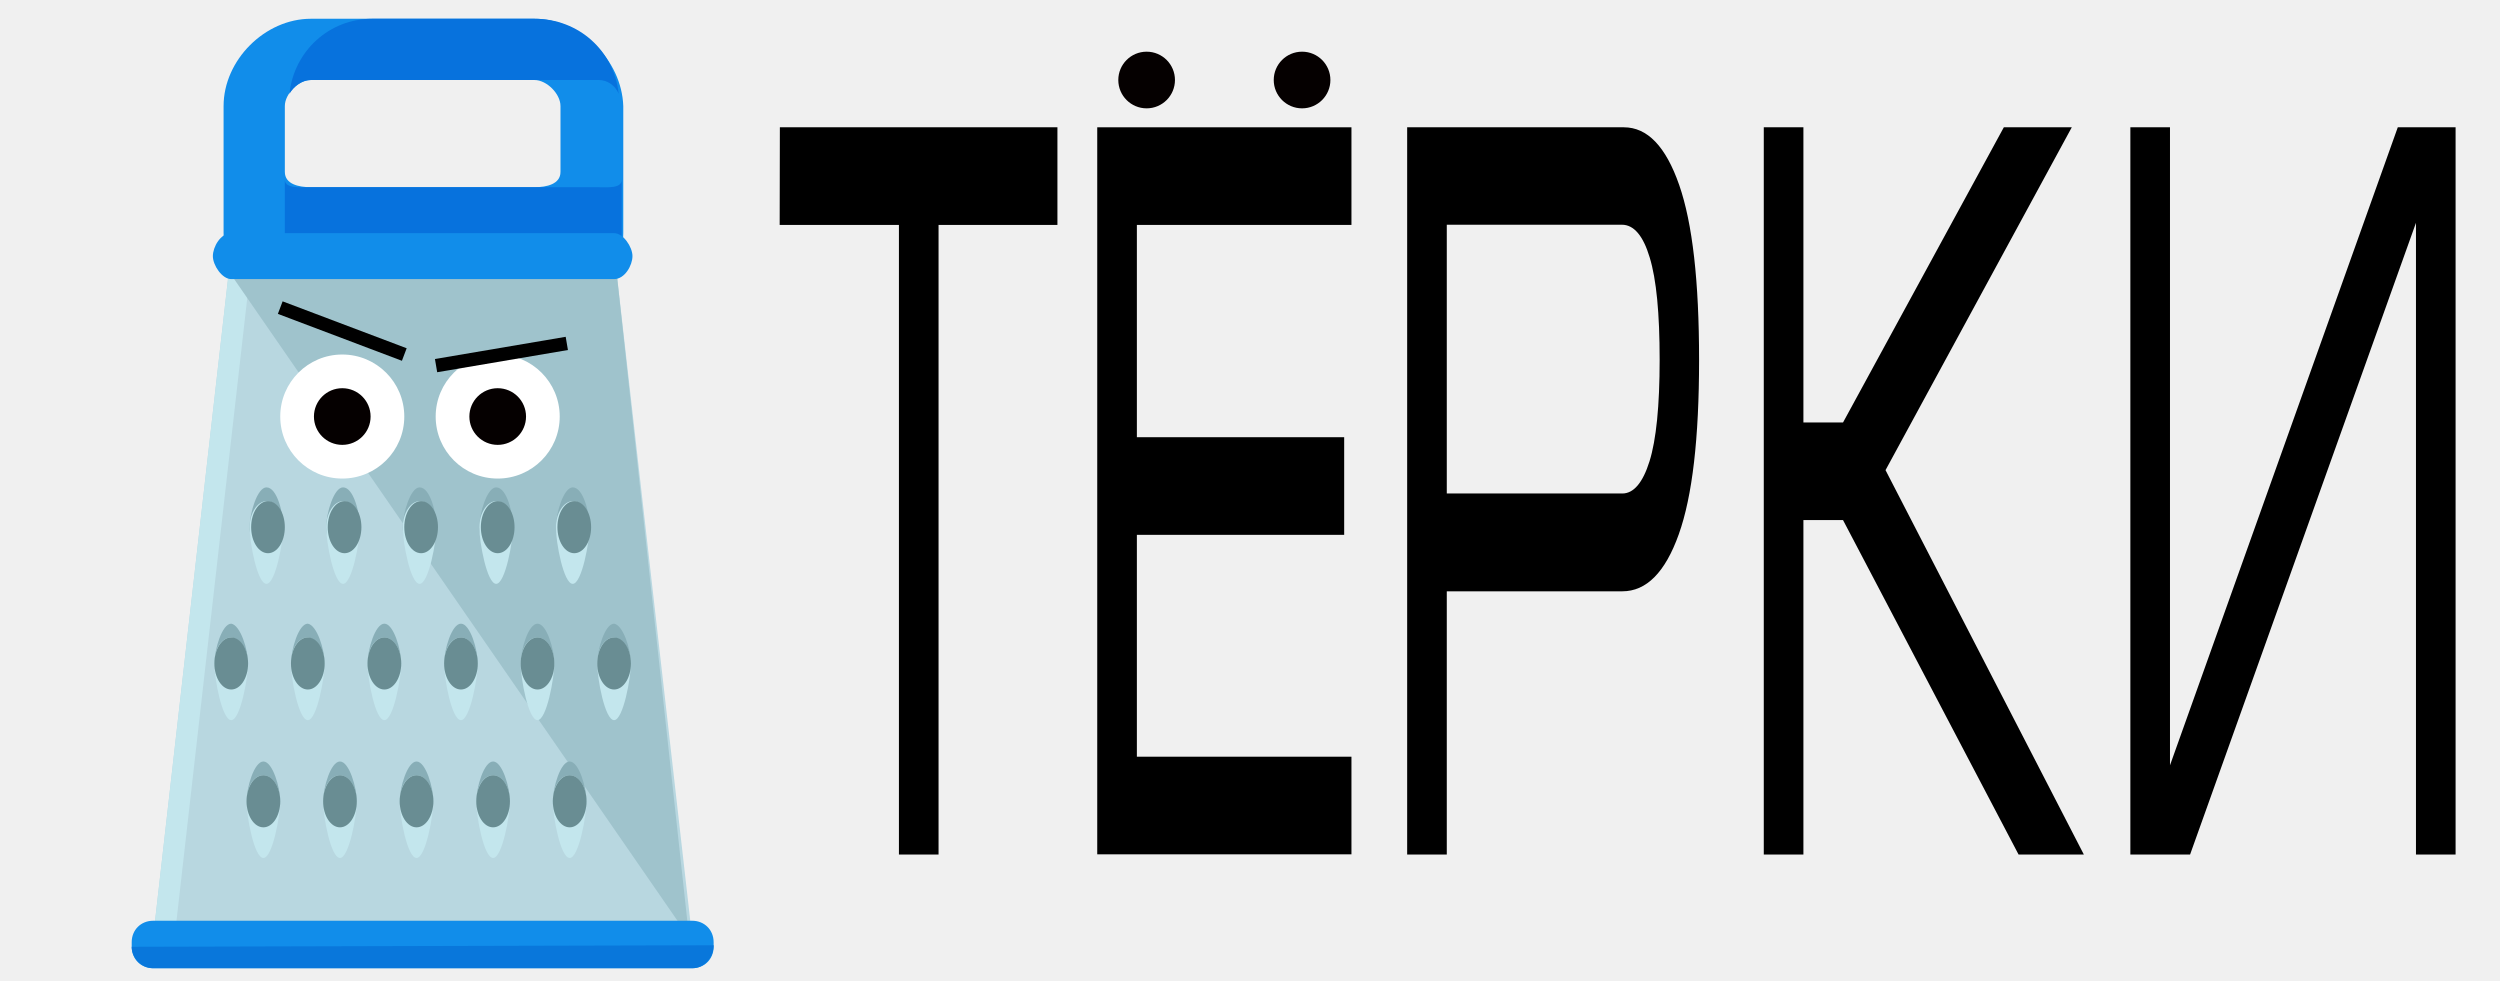
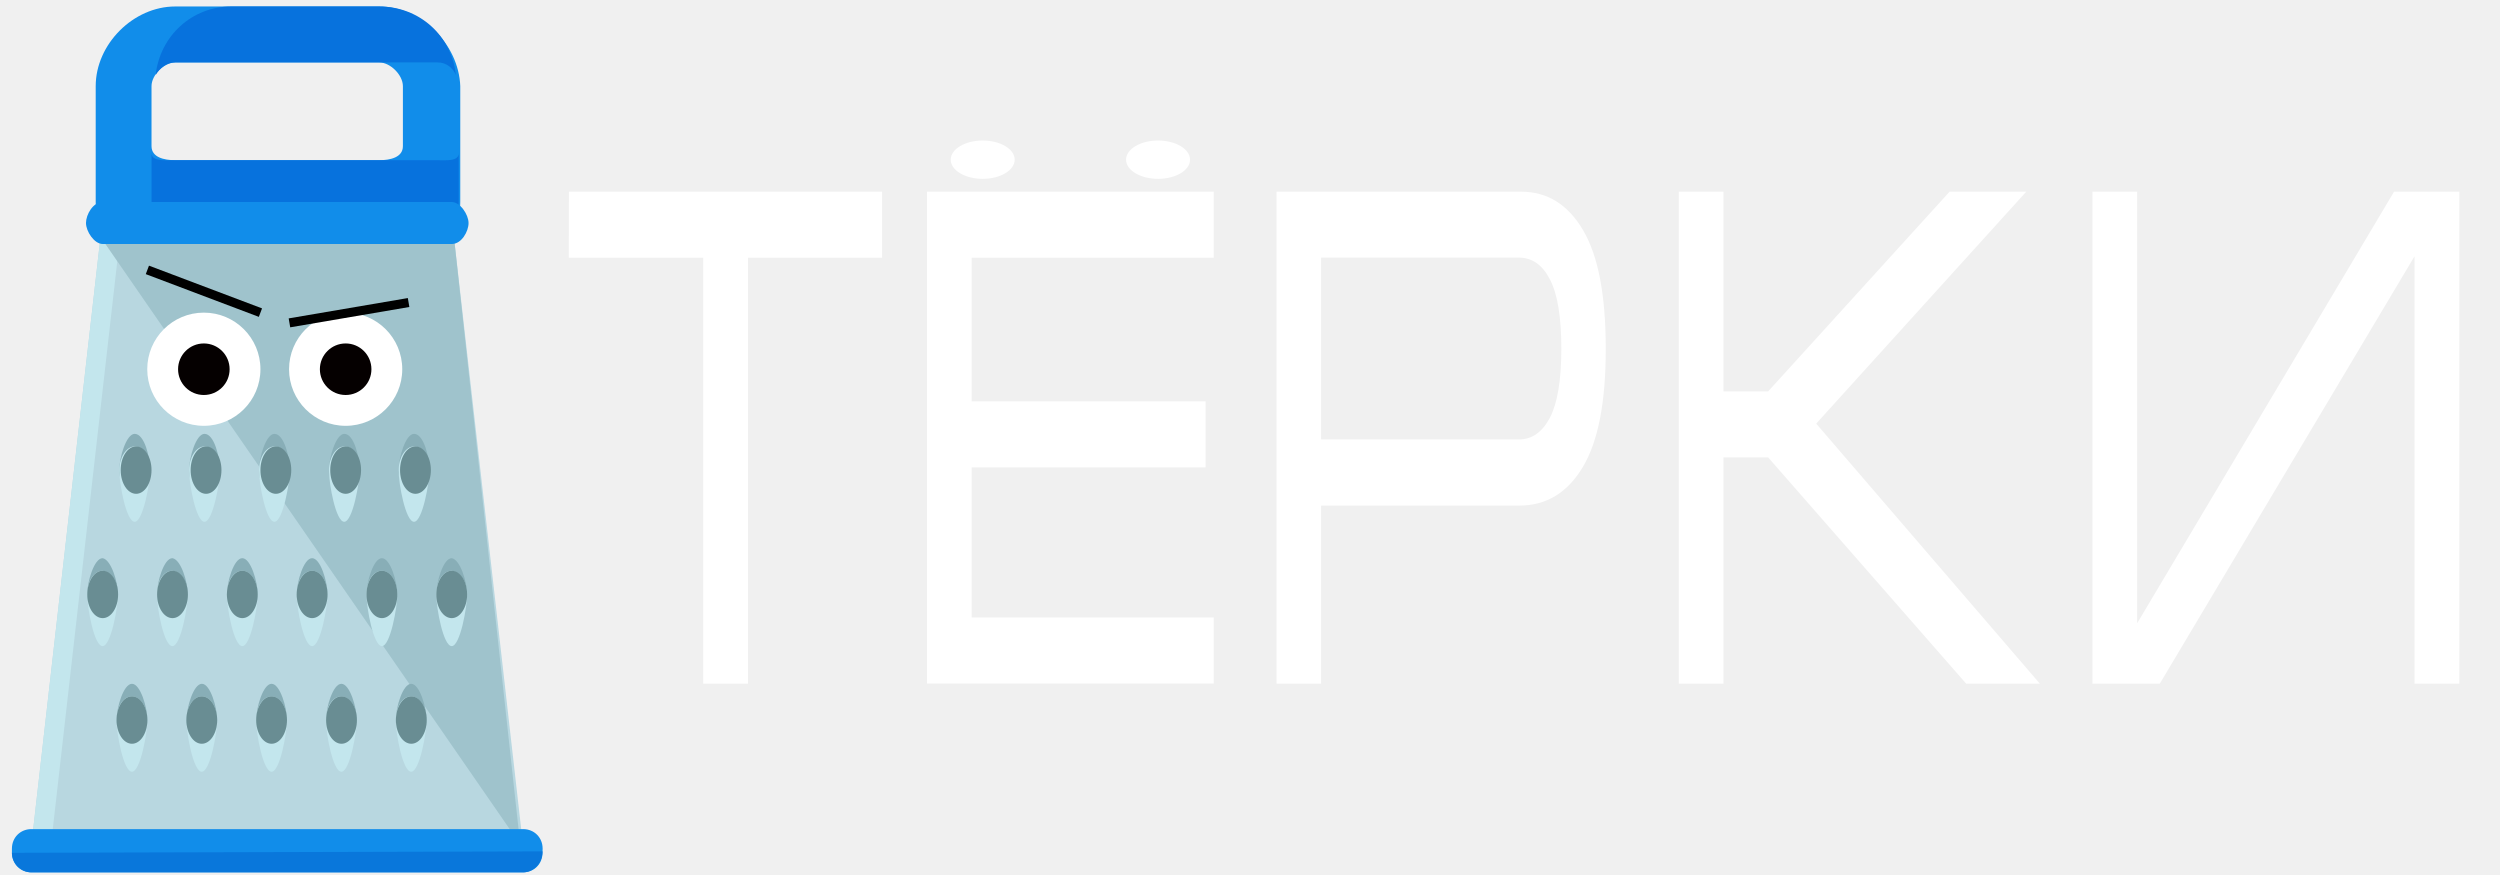
- <svg xmlns="http://www.w3.org/2000/svg" version="1.1" id="Layer_1" x="0px" y="0px" viewBox="0 0 1306 512" style="enable-background:new 0 0 1306 512;" xml:space="preserve">
+ <svg xmlns="http://www.w3.org/2000/svg" version="1.1" id="Layer_1" x="0px" y="0px" viewBox="0 0 1930.4 675" style="enable-background:new 0 0 1930.4 675;" xml:space="preserve">
  <style type="text/css">
	.st0{fill:#B8D7E0;}
	.st1{fill:#C3E6ED;}
	.st2{fill:#9FC3CC;}
	.st3{fill:#118DEA;}
	.st4{fill:#0977DB;}
	.st5{fill:#0772DD;}
	.st6{fill:#88AEB7;}
	.st7{fill:#698D93;}
	.st8{fill:#FFFFFF;}
	.st9{fill:#050000;}
	.st10{fill:none;stroke:#000000;stroke-width:7;stroke-miterlimit:10;}
</style>
  <g>
-     <polygon class="st0" points="361.6,489.8 80,489.8 120,137.8 321.6,137.8  " />
-     <polygon class="st1" points="120,137.8 80,489.8 91.2,489.8 131.2,137.8  " />
-     <polyline class="st2" points="116.8,137.8 321.6,137.8 360,489.8  " />
-     <path class="st3" d="M372.8,494.6c0,6.4-4.8,11.2-11.2,11.2H80c-6.4,0-11.2-4.8-11.2-11.2v-2.4c0-6.4,4.8-11.2,11.2-11.2h281.6   c6.4,0,11.2,4.8,11.2,11.2L372.8,494.6L372.8,494.6z" />
-     <path class="st4" d="M372.8,493.8L372.8,493.8c0,6.4-4.8,12-11.2,12H80c-6.4,0-11.2-5.6-11.2-11.2l0,0" />
-     <path class="st3" d="M279.2,41.8c6.4,0,13.6,7.2,13.6,13.6v34.4c0,6.4-7.2,8-13.6,8H162.4c-6.4,0-13.6-1.6-13.6-8V55.4   c0-6.4,7.2-13.6,13.6-13.6h114.4 M279.2,9.8H162.4c-24,0-45.6,21.6-45.6,45.6v66.4c0,24,21.6,8,45.6,8H280c24,0,45.6,16,45.6-8   V55.4C324.8,31.4,303.2,9.8,279.2,9.8L279.2,9.8z" />
+     <polygon class="st0" points="403.8,652 24.3,652 78.2,177.6 349.9,177.6  " />
+     <polygon class="st1" points="78.2,177.6 24.3,652 39.4,652 93.3,177.6  " />
+     <polyline class="st2" points="73.9,177.6 349.9,177.6 401.7,652  " />
+     <path class="st3" d="M418.9,658.5c0,8.6-6.5,15.1-15.1,15.1H24.3c-8.6,0-15.1-6.5-15.1-15.1v-3.2c0-8.6,6.5-15.1,15.1-15.1h379.6   c8.6,0,15.1,6.5,15.1,15.1L418.9,658.5L418.9,658.5z" />
+     <path class="st4" d="M418.9,657.4L418.9,657.4c0,8.6-6.5,16.2-15.1,16.2H24.3c-8.6,0-15.1-7.5-15.1-15.1l0,0" />
+     <path class="st3" d="M292.8,48.2c8.6,0,18.3,9.7,18.3,18.3v46.4c0,8.6-9.7,10.8-18.3,10.8H135.3c-8.6,0-18.3-2.2-18.3-10.8V66.5   c0-8.6,9.7-18.3,18.3-18.3h154.2 M292.8,5H135.3C103,5,73.9,34.1,73.9,66.5V156c0,32.3,29.1,10.8,61.5,10.8h158.5   c32.3,0,61.5,21.6,61.5-10.8V66.5C354.2,34.1,325.1,5,292.8,5L292.8,5z" />
    <g>
-       <path class="st5" d="M151.2,49c2.4-4,6.4-7.2,11.2-7.2h32.8H280h32.8c4.8,0,8.8,3.2,10.4,7.2c-2.4-22.4-20.8-39.2-44-39.2h-84.8    C172,9.8,153.6,26.6,151.2,49z" />
-       <path class="st5" d="M320.8,132.2c1.6-2.4,4-4,4-10.4v-28c0,4.8-7.2,4-12.8,4h-32.8h-84.8h-32.8c-4.8,0-12.8,0.8-12.8-4v28    c0,5.6,2.4,8,4.8,10.4c2.4,0,6.4-2.4,8.8-2.4h32.8H280h32.8C314.4,129.8,318.4,131.4,320.8,132.2z" />
+       <path class="st5" d="M120.2,57.9c3.2-5.4,8.6-9.7,15.1-9.7h44.2h114.3h44.2c6.5,0,11.9,4.3,14,9.7C348.8,27.7,324,5,292.8,5H178.5    C148.3,5,123.5,27.7,120.2,57.9z" />
+       <path class="st5" d="M348.8,170c2.2-3.2,5.4-5.4,5.4-14v-37.7c0,6.5-9.7,5.4-17.3,5.4h-44.2H178.5h-44.2c-6.5,0-17.3,1.1-17.3-5.4    V156c0,7.5,3.2,10.8,6.5,14c3.2,0,8.6-3.2,11.9-3.2h44.2h114.3h44.2C340.2,166.8,345.6,168.9,348.8,170z" />
    </g>
-     <path class="st3" d="M330.4,133.8c0,4.8-4,12-9.6,12h-200c-4.8,0-9.6-7.2-9.6-12l0,0c0-4.8,4-12,9.6-12h200   C325.6,121.8,330.4,129,330.4,133.8L330.4,133.8z" />
-     <path class="st6" d="M148,275.4c0,7.2-4,13.6-8.8,13.6s-8.8-6.4-8.8-13.6s4-20.8,8.8-20.8C144.8,254.6,148,268.2,148,275.4z" />
-     <path class="st1" d="M148,275.4c0,7.2-4,29.6-8.8,29.6s-8.8-21.6-8.8-29.6c0-7.2,4-13.6,8.8-13.6C144.8,261.8,148,268.2,148,275.4z   " />
-     <ellipse class="st7" cx="140" cy="275.4" rx="8.8" ry="13.6" />
-     <path class="st6" d="M188,275.4c0,7.2-4,13.6-8.8,13.6s-8.8-6.4-8.8-13.6s4-20.8,8.8-20.8C184.8,254.6,188,268.2,188,275.4z" />
-     <path class="st1" d="M188,275.4c0,7.2-4,29.6-8.8,29.6s-8.8-21.6-8.8-29.6c0-7.2,4-13.6,8.8-13.6C184.8,261.8,188,268.2,188,275.4z   " />
-     <ellipse class="st7" cx="180" cy="275.4" rx="8.8" ry="13.6" />
-     <path class="st6" d="M228,275.4c0,7.2-4,13.6-8.8,13.6s-8.8-6.4-8.8-13.6s4-20.8,8.8-20.8C224.8,254.6,228,268.2,228,275.4z" />
-     <path class="st1" d="M228,275.4c0,7.2-4,29.6-8.8,29.6s-8.8-21.6-8.8-29.6c0-7.2,4-13.6,8.8-13.6C224.8,261.8,228,268.2,228,275.4z   " />
-     <ellipse class="st7" cx="220" cy="275.4" rx="8.8" ry="13.6" />
-     <path class="st6" d="M268,275.4c0,7.2-4,13.6-8.8,13.6c-4.8,0-8.8-6.4-8.8-13.6s4-20.8,8.8-20.8C264.8,254.6,268,268.2,268,275.4z" />
-     <path class="st1" d="M268,275.4c0,7.2-4,29.6-8.8,29.6c-4.8,0-8.8-21.6-8.8-29.6c0-7.2,4-13.6,8.8-13.6   C264.8,261.8,268,268.2,268,275.4z" />
-     <ellipse class="st7" cx="260" cy="275.4" rx="8.8" ry="13.6" />
-     <path class="st6" d="M308,275.4c0,7.2-4,13.6-8.8,13.6s-8.8-6.4-8.8-13.6s4-20.8,8.8-20.8C304.8,254.6,308,268.2,308,275.4z" />
-     <path class="st1" d="M308,275.4c0,7.2-4,29.6-8.8,29.6s-8.8-21.6-8.8-29.6c0-7.2,4-13.6,8.8-13.6C304.8,261.8,308,268.2,308,275.4z   " />
-     <ellipse class="st7" cx="300" cy="275.4" rx="8.8" ry="13.6" />
-     <path class="st6" d="M129.6,346.6c0,7.2-4,13.6-8.8,13.6s-8.8-6.4-8.8-13.6s4-20.8,8.8-20.8C125.6,326.6,129.6,339.4,129.6,346.6z" />
-     <path class="st1" d="M129.6,346.6c0,7.2-4,29.6-8.8,29.6s-8.8-21.6-8.8-29.6s4-13.6,8.8-13.6C125.6,333.8,129.6,339.4,129.6,346.6z   " />
-     <ellipse class="st7" cx="120.8" cy="346.6" rx="8.8" ry="13.6" />
-     <path class="st6" d="M169.6,346.6c0,7.2-4,13.6-8.8,13.6s-8.8-6.4-8.8-13.6s4-20.8,8.8-20.8C165.6,326.6,169.6,339.4,169.6,346.6z" />
-     <path class="st1" d="M169.6,346.6c0,7.2-4,29.6-8.8,29.6s-8.8-21.6-8.8-29.6s4-13.6,8.8-13.6C165.6,333.8,169.6,339.4,169.6,346.6z   " />
-     <ellipse class="st7" cx="160.8" cy="346.6" rx="8.8" ry="13.6" />
-     <path class="st6" d="M209.6,346.6c0,7.2-4,13.6-8.8,13.6s-8.8-6.4-8.8-13.6s4-20.8,8.8-20.8S209.6,339.4,209.6,346.6z" />
-     <path class="st1" d="M209.6,346.6c0,7.2-4,29.6-8.8,29.6s-8.8-21.6-8.8-29.6s4-13.6,8.8-13.6S209.6,339.4,209.6,346.6z" />
-     <ellipse class="st7" cx="200.8" cy="346.6" rx="8.8" ry="13.6" />
-     <path class="st6" d="M249.6,346.6c0,7.2-4,13.6-8.8,13.6s-8.8-6.4-8.8-13.6s4-20.8,8.8-20.8S249.6,339.4,249.6,346.6z" />
-     <path class="st1" d="M249.6,346.6c0,7.2-4,29.6-8.8,29.6s-8.8-21.6-8.8-29.6s4-13.6,8.8-13.6S249.6,339.4,249.6,346.6z" />
-     <ellipse class="st7" cx="240.8" cy="346.6" rx="8.8" ry="13.6" />
-     <path class="st6" d="M289.6,346.6c0,7.2-4,13.6-8.8,13.6s-8.8-6.4-8.8-13.6s4-20.8,8.8-20.8S289.6,339.4,289.6,346.6z" />
-     <path class="st1" d="M289.6,346.6c0,7.2-4,29.6-8.8,29.6s-8.8-21.6-8.8-29.6s4-13.6,8.8-13.6S289.6,339.4,289.6,346.6z" />
-     <ellipse class="st7" cx="280.8" cy="346.6" rx="8.8" ry="13.6" />
-     <path class="st6" d="M329.6,346.6c0,7.2-4,13.6-8.8,13.6s-8.8-6.4-8.8-13.6s4-20.8,8.8-20.8C325.6,326.6,329.6,339.4,329.6,346.6z" />
-     <path class="st1" d="M329.6,346.6c0,7.2-4,29.6-8.8,29.6s-8.8-21.6-8.8-29.6s4-13.6,8.8-13.6C325.6,333.8,329.6,339.4,329.6,346.6z   " />
-     <ellipse class="st7" cx="320.8" cy="346.6" rx="8.8" ry="13.6" />
-     <path class="st6" d="M146.4,418.6c0,7.2-4,13.6-8.8,13.6s-8.8-6.4-8.8-13.6s4-20.8,8.8-20.8S146.4,411.4,146.4,418.6z" />
-     <path class="st1" d="M146.4,418.6c0,7.2-4,29.6-8.8,29.6s-8.8-21.6-8.8-29.6s4-13.6,8.8-13.6S146.4,411.4,146.4,418.6z" />
-     <ellipse class="st7" cx="137.6" cy="418.6" rx="8.8" ry="13.6" />
-     <path class="st6" d="M186.4,418.6c0,7.2-4,13.6-8.8,13.6s-8.8-6.4-8.8-13.6s4-20.8,8.8-20.8S186.4,411.4,186.4,418.6z" />
-     <path class="st1" d="M186.4,418.6c0,7.2-4,29.6-8.8,29.6s-8.8-21.6-8.8-29.6s4-13.6,8.8-13.6S186.4,411.4,186.4,418.6z" />
-     <ellipse class="st7" cx="177.6" cy="418.6" rx="8.8" ry="13.6" />
-     <path class="st6" d="M226.4,418.6c0,7.2-4,13.6-8.8,13.6s-8.8-6.4-8.8-13.6s4-20.8,8.8-20.8S226.4,411.4,226.4,418.6z" />
-     <path class="st1" d="M226.4,418.6c0,7.2-4,29.6-8.8,29.6s-8.8-21.6-8.8-29.6s4-13.6,8.8-13.6S226.4,411.4,226.4,418.6z" />
-     <ellipse class="st7" cx="217.6" cy="418.6" rx="8.8" ry="13.6" />
-     <path class="st6" d="M266.4,418.6c0,7.2-4,13.6-8.8,13.6c-4.8,0-8.8-6.4-8.8-13.6s4-20.8,8.8-20.8   C262.4,397.8,266.4,411.4,266.4,418.6z" />
-     <path class="st1" d="M266.4,418.6c0,7.2-4,29.6-8.8,29.6c-4.8,0-8.8-21.6-8.8-29.6s4-13.6,8.8-13.6   C262.4,405,266.4,411.4,266.4,418.6z" />
-     <ellipse class="st7" cx="257.6" cy="418.6" rx="8.8" ry="13.6" />
-     <path class="st6" d="M306.4,418.6c0,7.2-4,13.6-8.8,13.6s-8.8-6.4-8.8-13.6s4-20.8,8.8-20.8S306.4,411.4,306.4,418.6z" />
-     <path class="st1" d="M306.4,418.6c0,7.2-4,29.6-8.8,29.6s-8.8-21.6-8.8-29.6s4-13.6,8.8-13.6S306.4,411.4,306.4,418.6z" />
-     <ellipse class="st7" cx="297.6" cy="418.6" rx="8.8" ry="13.6" />
-     <circle class="st8" cx="178.8" cy="217.6" r="32.4" />
-     <circle class="st9" cx="178.8" cy="217.6" r="14.8" />
-     <circle class="st8" cx="260" cy="217.6" r="32.4" />
-     <circle class="st9" cx="260" cy="217.6" r="14.8" />
-     <line class="st10" x1="146.4" y1="160.7" x2="211.2" y2="185.2" />
-     <line class="st10" x1="227.8" y1="191" x2="296.1" y2="179.4" />
+     <path class="st3" d="M361.8,172.2c0,6.5-5.4,16.2-12.9,16.2H79.3c-6.5,0-12.9-9.7-12.9-16.2l0,0c0-6.5,5.4-16.2,12.9-16.2h269.6   C355.3,156,361.8,165.7,361.8,172.2L361.8,172.2z" />
+     <path class="st6" d="M115.9,363c0,9.7-5.4,18.3-11.9,18.3c-6.5,0-11.9-8.6-11.9-18.3s5.4-28,11.9-28   C111.6,335,115.9,353.3,115.9,363z" />
+     <path class="st1" d="M115.9,363c0,9.7-5.4,39.9-11.9,39.9c-6.5,0-11.9-29.1-11.9-39.9c0-9.7,5.4-18.3,11.9-18.3   C111.6,344.7,115.9,353.3,115.9,363z" />
+     <ellipse class="st7" cx="105.1" cy="363" rx="11.9" ry="18.3" />
+     <path class="st6" d="M169.8,363c0,9.7-5.4,18.3-11.9,18.3s-11.9-8.6-11.9-18.3s5.4-28,11.9-28C165.5,335,169.8,353.3,169.8,363z" />
+     <path class="st1" d="M169.8,363c0,9.7-5.4,39.9-11.9,39.9s-11.9-29.1-11.9-39.9c0-9.7,5.4-18.3,11.9-18.3   C165.5,344.7,169.8,353.3,169.8,363z" />
+     <ellipse class="st7" cx="159.1" cy="363" rx="11.9" ry="18.3" />
+     <path class="st6" d="M223.8,363c0,9.7-5.4,18.3-11.9,18.3c-6.5,0-11.9-8.6-11.9-18.3s5.4-28,11.9-28   C219.4,335,223.8,353.3,223.8,363z" />
+     <path class="st1" d="M223.8,363c0,9.7-5.4,39.9-11.9,39.9c-6.5,0-11.9-29.1-11.9-39.9c0-9.7,5.4-18.3,11.9-18.3   C219.4,344.7,223.8,353.3,223.8,363z" />
+     <ellipse class="st7" cx="213" cy="363" rx="11.9" ry="18.3" />
+     <path class="st6" d="M277.7,363c0,9.7-5.4,18.3-11.9,18.3S254,372.7,254,363s5.4-28,11.9-28C273.4,335,277.7,353.3,277.7,363z" />
+     <path class="st1" d="M277.7,363c0,9.7-5.4,39.9-11.9,39.9S254,373.8,254,363c0-9.7,5.4-18.3,11.9-18.3   C273.4,344.7,277.7,353.3,277.7,363z" />
+     <ellipse class="st7" cx="266.9" cy="363" rx="11.9" ry="18.3" />
+     <path class="st6" d="M331.6,363c0,9.7-5.4,18.3-11.9,18.3s-11.9-8.6-11.9-18.3s5.4-28,11.9-28C327.3,335,331.6,353.3,331.6,363z" />
+     <path class="st1" d="M331.6,363c0,9.7-5.4,39.9-11.9,39.9s-11.9-29.1-11.9-39.9c0-9.7,5.4-18.3,11.9-18.3   C327.3,344.7,331.6,353.3,331.6,363z" />
+     <ellipse class="st7" cx="320.8" cy="363" rx="11.9" ry="18.3" />
+     <path class="st6" d="M91.1,459c0,9.7-5.4,18.3-11.9,18.3s-11.9-8.6-11.9-18.3s5.4-28,11.9-28C85.7,432,91.1,449.3,91.1,459z" />
+     <path class="st1" d="M91.1,459c0,9.7-5.4,39.9-11.9,39.9S67.4,469.8,67.4,459s5.4-18.3,11.9-18.3C85.7,441.7,91.1,449.3,91.1,459z" />
+     <ellipse class="st7" cx="79.3" cy="459" rx="11.9" ry="18.3" />
+     <path class="st6" d="M145,459c0,9.7-5.4,18.3-11.9,18.3s-11.9-8.6-11.9-18.3s5.4-28,11.9-28C139.7,432,145,449.3,145,459z" />
+     <path class="st1" d="M145,459c0,9.7-5.4,39.9-11.9,39.9s-11.9-29.1-11.9-39.9s5.4-18.3,11.9-18.3C139.7,441.7,145,449.3,145,459z" />
+     <ellipse class="st7" cx="133.2" cy="459" rx="11.9" ry="18.3" />
+     <path class="st6" d="M199,459c0,9.7-5.4,18.3-11.9,18.3c-6.5,0-11.9-8.6-11.9-18.3s5.4-28,11.9-28C193.6,431,199,449.3,199,459z" />
+     <path class="st1" d="M199,459c0,9.7-5.4,39.9-11.9,39.9c-6.5,0-11.9-29.1-11.9-39.9s5.4-18.3,11.9-18.3   C193.6,440.7,199,449.3,199,459z" />
+     <ellipse class="st7" cx="187.1" cy="459" rx="11.9" ry="18.3" />
+     <path class="st6" d="M252.9,459c0,9.7-5.4,18.3-11.9,18.3s-11.9-8.6-11.9-18.3s5.4-28,11.9-28S252.9,449.3,252.9,459z" />
+     <path class="st1" d="M252.9,459c0,9.7-5.4,39.9-11.9,39.9s-11.9-29.1-11.9-39.9s5.4-18.3,11.9-18.3S252.9,449.3,252.9,459z" />
+     <ellipse class="st7" cx="241" cy="459" rx="11.9" ry="18.3" />
+     <path class="st6" d="M306.8,459c0,9.7-5.4,18.3-11.9,18.3c-6.5,0-11.9-8.6-11.9-18.3s5.4-28,11.9-28   C301.4,431,306.8,449.3,306.8,459z" />
+     <path class="st1" d="M306.8,459c0,9.7-5.4,39.9-11.9,39.9c-6.5,0-11.9-29.1-11.9-39.9s5.4-18.3,11.9-18.3   C301.4,440.7,306.8,449.3,306.8,459z" />
+     <ellipse class="st7" cx="294.9" cy="459" rx="11.9" ry="18.3" />
+     <path class="st6" d="M360.7,459c0,9.7-5.4,18.3-11.9,18.3c-6.5,0-11.9-8.6-11.9-18.3s5.4-28,11.9-28   C355.3,432,360.7,449.3,360.7,459z" />
+     <path class="st1" d="M360.7,459c0,9.7-5.4,39.9-11.9,39.9c-6.5,0-11.9-29.1-11.9-39.9s5.4-18.3,11.9-18.3   C355.3,441.7,360.7,449.3,360.7,459z" />
+     <ellipse class="st7" cx="348.8" cy="459" rx="11.9" ry="18.3" />
+     <path class="st6" d="M113.8,556c0,9.7-5.4,18.3-11.9,18.3c-6.5,0-11.9-8.6-11.9-18.3s5.4-28,11.9-28   C108.4,528,113.8,546.3,113.8,556z" />
+     <path class="st1" d="M113.8,556c0,9.7-5.4,39.9-11.9,39.9c-6.5,0-11.9-29.1-11.9-39.9c0-10.8,5.4-18.3,11.9-18.3   C108.4,537.7,113.8,546.3,113.8,556z" />
+     <ellipse class="st7" cx="101.9" cy="556" rx="11.9" ry="18.3" />
+     <path class="st6" d="M167.7,556c0,9.7-5.4,18.3-11.9,18.3S144,565.7,144,556s5.4-28,11.9-28S167.7,546.3,167.7,556z" />
+     <path class="st1" d="M167.7,556c0,9.7-5.4,39.9-11.9,39.9S144,566.8,144,556c0-10.8,5.4-18.3,11.9-18.3S167.7,546.3,167.7,556z" />
+     <ellipse class="st7" cx="155.8" cy="556" rx="11.9" ry="18.3" />
+     <path class="st6" d="M221.6,556c0,9.7-5.4,18.3-11.9,18.3s-11.9-8.6-11.9-18.3s5.4-28,11.9-28S221.6,546.3,221.6,556z" />
+     <path class="st1" d="M221.6,556c0,9.7-5.4,39.9-11.9,39.9s-11.9-29.1-11.9-39.9c0-10.8,5.4-18.3,11.9-18.3S221.6,546.3,221.6,556z" />
+     <ellipse class="st7" cx="209.7" cy="556" rx="11.9" ry="18.3" />
+     <path class="st6" d="M275.5,556c0,9.7-5.4,18.3-11.9,18.3s-11.9-8.6-11.9-18.3s5.4-28,11.9-28S275.5,546.3,275.5,556z" />
+     <path class="st1" d="M275.5,556c0,9.7-5.4,39.9-11.9,39.9s-11.9-29.1-11.9-39.9c0-10.8,5.4-18.3,11.9-18.3S275.5,546.3,275.5,556z" />
+     <ellipse class="st7" cx="263.7" cy="556" rx="11.9" ry="18.3" />
+     <path class="st6" d="M329.4,556c0,9.7-5.4,18.3-11.9,18.3s-11.9-8.6-11.9-18.3s5.4-28,11.9-28S329.4,546.3,329.4,556z" />
+     <path class="st1" d="M329.4,556c0,9.7-5.4,39.9-11.9,39.9s-11.9-29.1-11.9-39.9c0-10.8,5.4-18.3,11.9-18.3S329.4,546.3,329.4,556z" />
+     <ellipse class="st7" cx="317.6" cy="556" rx="11.9" ry="18.3" />
+     <circle class="st8" cx="157.4" cy="285.1" r="43.7" />
+     <circle class="st9" cx="157.4" cy="285.1" r="19.9" />
+     <circle class="st8" cx="266.9" cy="285.1" r="43.7" />
+     <circle class="st9" cx="266.9" cy="285.1" r="19.9" />
+     <line class="st10" x1="113.8" y1="208.4" x2="201.1" y2="241.4" />
+     <line class="st10" x1="223.5" y1="249.3" x2="315.5" y2="233.6" />
  </g>
  <g>
-     <path d="M407.4,66.5h145v51h-62.1v328.9h-20.7V117.5h-62.3L407.4,66.5L407.4,66.5z" />
-     <path d="M573.2,66.5H706v51H593.9v110.9h108.3v51H593.9v115.9H706v51H573.2V66.5z" />
-     <path d="M735.1,446.4V66.5h113.2c12.3,0,21.9,10,28.9,30.1s10.4,50.5,10.4,91.4s-3.5,71.2-10.6,91.1s-16.9,29.8-29.5,29.8h-91.7   v137.5H735.1z M755.8,257.8h91.7c5.9,0,10.7-5.6,14.2-16.8s5.3-28.9,5.3-53.1s-1.7-42-5.2-53.4c-3.4-11.4-8.3-17.1-14.5-17.1h-91.5   V257.8z" />
-     <path d="M921.4,446.4V66.5h20.7v154.2h20.7l84-154.2h35.5L985,245.6l103.6,200.8h-34.1l-91.7-174.7h-20.7v174.7L921.4,446.4   L921.4,446.4z" />
-     <path d="M1282.8,446.4h-20.7v-330l-118,330h-31.2V66.5h20.7v333.3l119-333.3h30.2V446.4z" />
+     <path class="st8" d="M439.3,148h241.8v51H577.6v328.9H543V199H439.2L439.3,148L439.3,148z" />
+     <path class="st8" d="M715.8,148h221.4v51H750.3v110.9h180.6v51H750.3v115.9h186.9v51H715.8V148z" />
+     <path class="st8" d="M985.7,527.9V148h188.7c20.5,0,36.5,10,48.2,30.1s17.3,50.5,17.3,91.4s-5.8,71.2-17.7,91.1   s-28.2,29.8-49.2,29.8h-152.9v137.5H985.7z M1020.2,339.3h152.9c9.8,0,17.8-5.6,23.7-16.8c5.8-11.2,8.8-28.9,8.8-53.1   c0-24.2-2.8-42-8.7-53.4c-5.7-11.4-13.8-17.1-24.2-17.1h-152.6V339.3z" />
+     <path class="st8" d="M1296.3,527.9V148h34.5v154.2h34.5L1505.4,148h59.2l-162.2,179.1l172.7,200.8h-56.9l-152.9-174.7h-34.5v174.7   L1296.3,527.9L1296.3,527.9z" />
+     <path class="st8" d="M1898.9,527.9h-34.5v-330l-196.7,330h-52V148h34.5v333.3L1848.6,148h50.4V527.9z" />
  </g>
-   <circle class="st9" cx="599" cy="41.8" r="14.8" />
-   <circle class="st9" cx="680.2" cy="41.8" r="14.8" />
+   <ellipse class="st8" cx="758.8" cy="123.3" rx="24.7" ry="14.8" />
+   <ellipse class="st8" cx="894.2" cy="123.3" rx="24.7" ry="14.8" />
</svg>
